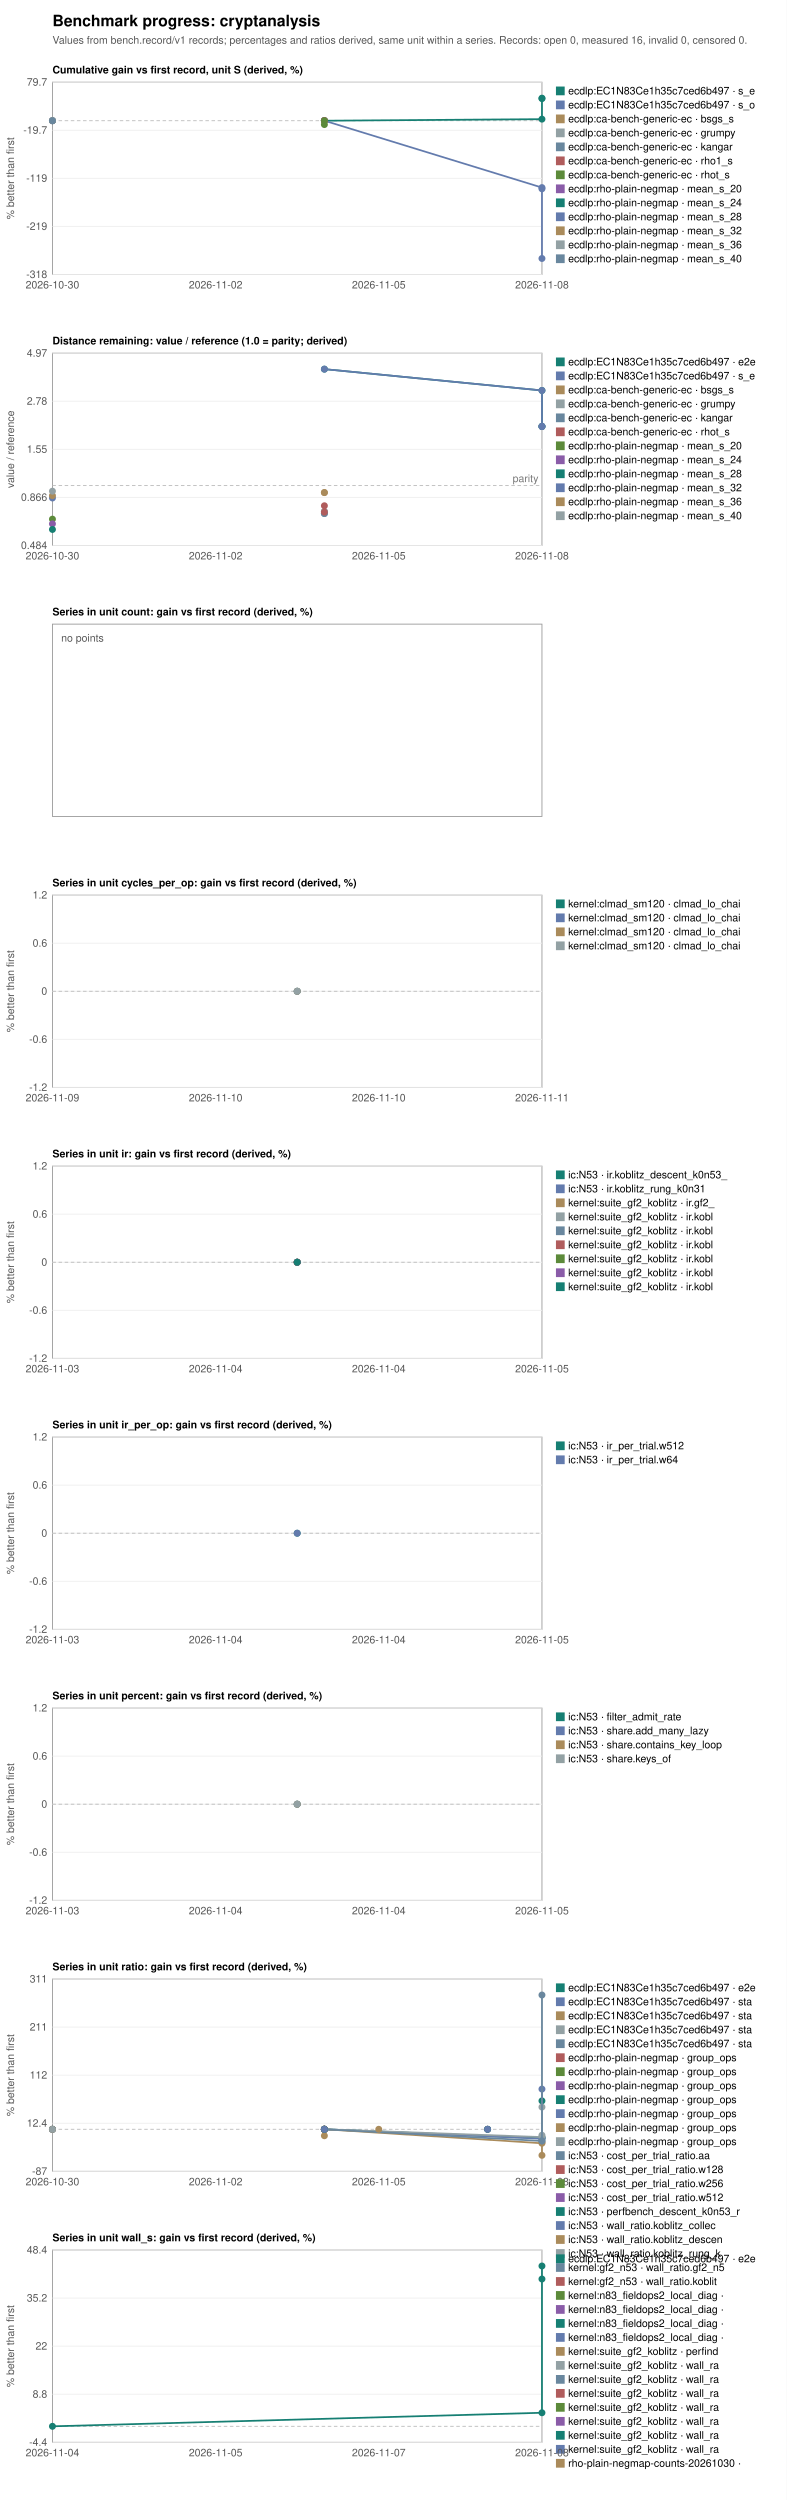
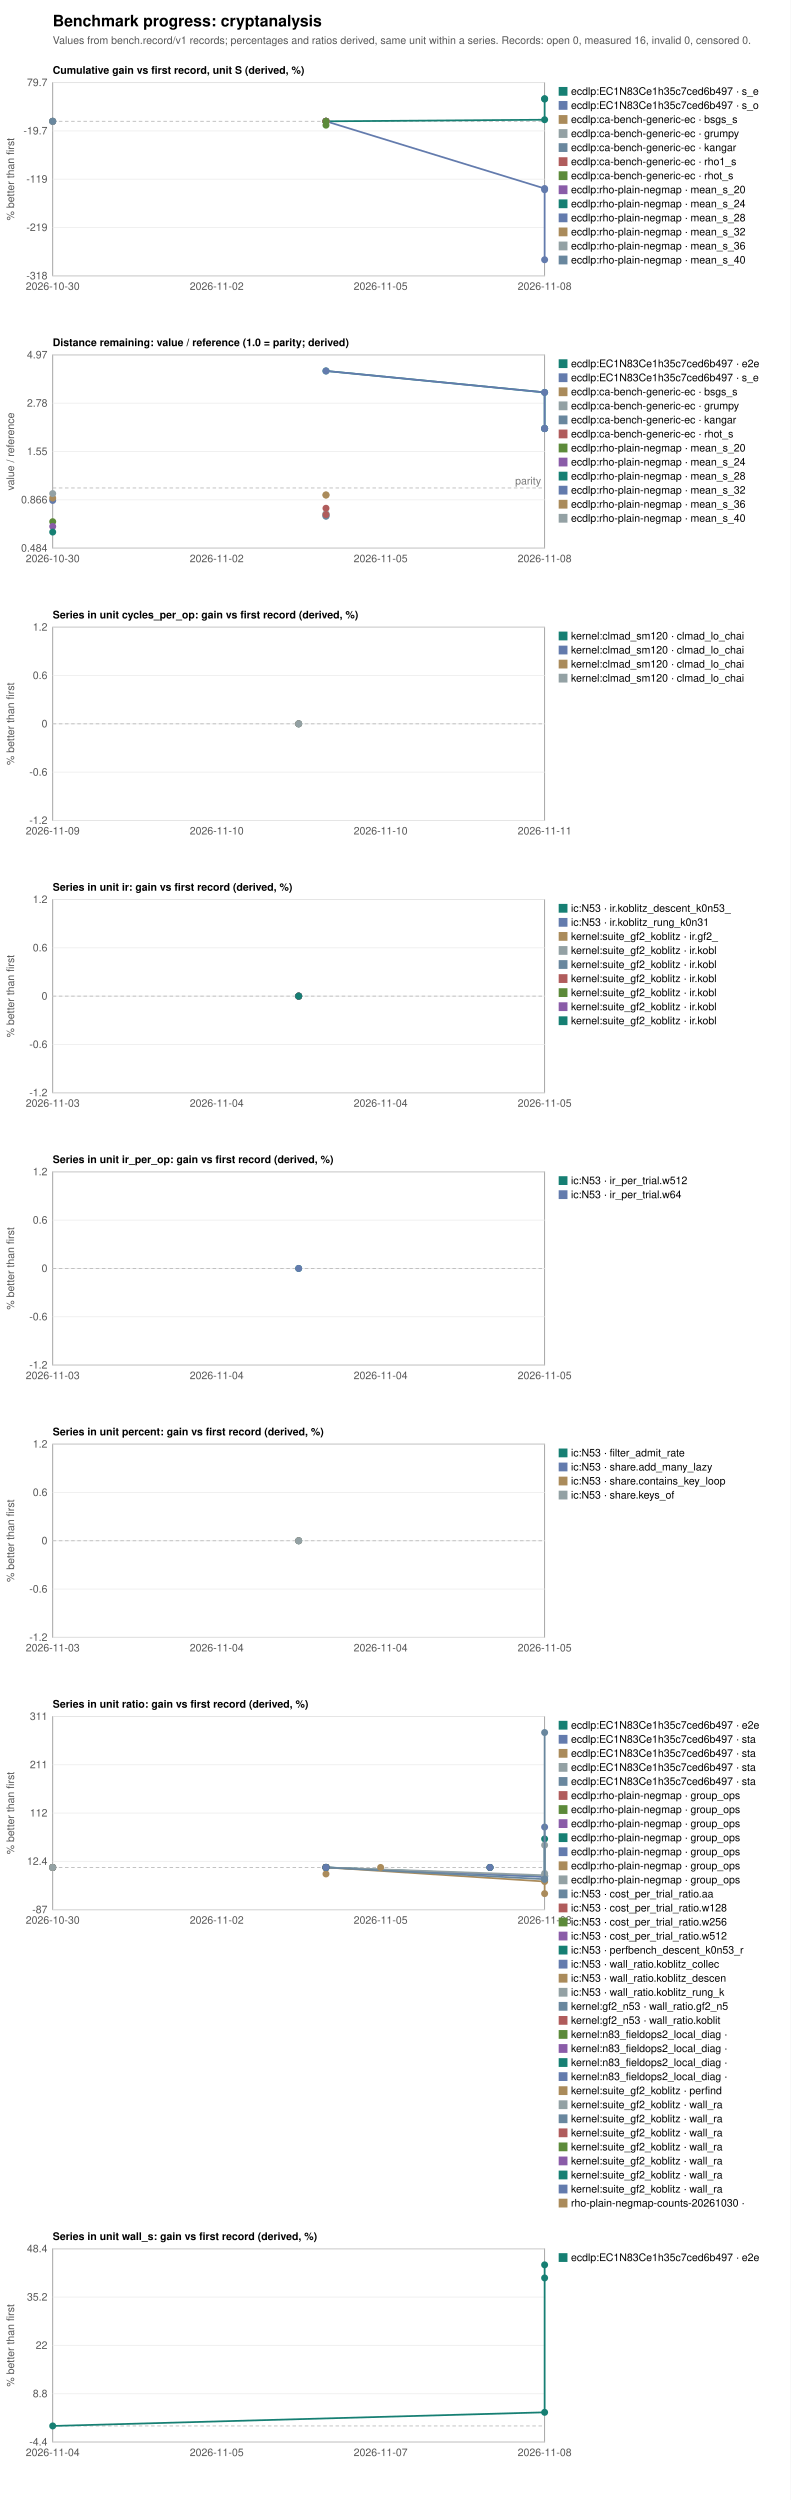
- <svg xmlns="http://www.w3.org/2000/svg" width="900" height="2860" viewBox="0 0 900 2860" font-family="Helvetica, Arial, sans-serif" font-size="12">
-   <rect width="900" height="2860" fill="white" />
+ <svg xmlns="http://www.w3.org/2000/svg" width="900" height="2846" viewBox="0 0 900 2846" font-family="Helvetica, Arial, sans-serif" font-size="12">
+   <rect width="900" height="2846" fill="white" />
  <text x="60" y="30" font-size="18" font-weight="bold">Benchmark progress: cryptanalysis</text>
  <text x="60" y="50" fill="#555">Values from bench.record/v1 records; percentages and ratios derived, same unit within a series. Records: open 0, measured 16, invalid 0, censored 0.</text>
  <text x="60" y="84" font-weight="bold">Cumulative gain vs first record, unit S (derived, %)</text>
  <rect x="60" y="94" width="560" height="220" fill="none" stroke="#999" />
  <line x1="60" y1="314.0" x2="620" y2="314.0" stroke="#eee" />
  <text x="54" y="318.0" text-anchor="end" fill="#555">-318</text>
  <line x1="60" y1="259.0" x2="620" y2="259.0" stroke="#eee" />
  <text x="54" y="263.0" text-anchor="end" fill="#555">-219</text>
  <line x1="60" y1="204.0" x2="620" y2="204.0" stroke="#eee" />
  <text x="54" y="208.0" text-anchor="end" fill="#555">-119</text>
  <line x1="60" y1="149.0" x2="620" y2="149.0" stroke="#eee" />
  <text x="54" y="153.0" text-anchor="end" fill="#555">-19.7</text>
  <line x1="60" y1="94.0" x2="620" y2="94.0" stroke="#eee" />
  <text x="54" y="98.0" text-anchor="end" fill="#555">79.7</text>
  <text x="60.0" y="330" text-anchor="middle" fill="#555">2026-10-30</text>
  <text x="246.7" y="330" text-anchor="middle" fill="#555">2026-11-02</text>
  <text x="433.3" y="330" text-anchor="middle" fill="#555">2026-11-05</text>
  <text x="620.0" y="330" text-anchor="middle" fill="#555">2026-11-08</text>
  <line x1="60" y1="138.1" x2="620" y2="138.1" stroke="#bbb" stroke-dasharray="4 3" />
  <text transform="translate(16,204.0) rotate(-90)" text-anchor="middle" fill="#555">% better than first</text>
  <polyline fill="none" stroke="#167f73" stroke-width="2" points="371.1,138.1 620.0,136.3 620.0,112.3 620.0,112.8" />
  <circle cx="371.1" cy="138.1" r="4" fill="#167f73" />
  <circle cx="620.0" cy="136.3" r="4" fill="#167f73" />
  <circle cx="620.0" cy="112.3" r="4" fill="#167f73" />
  <circle cx="620.0" cy="112.8" r="4" fill="#167f73" />
  <rect x="636" y="99" width="10" height="10" fill="#167f73" />
  <text x="650" y="108">ecdlp:EC1N83Ce1h35c7ced6b497 · s_e</text>
  <polyline fill="none" stroke="#637bad" stroke-width="2" points="371.1,138.1 620.0,214.6 620.0,216.0 620.0,295.7" />
  <circle cx="371.1" cy="138.1" r="4" fill="#637bad" />
  <circle cx="620.0" cy="214.6" r="4" fill="#637bad" />
  <circle cx="620.0" cy="216.0" r="4" fill="#637bad" />
  <circle cx="620.0" cy="295.7" r="4" fill="#637bad" />
  <rect x="636" y="115" width="10" height="10" fill="#637bad" />
  <text x="650" y="124">ecdlp:EC1N83Ce1h35c7ced6b497 · s_o</text>
  <polyline fill="none" stroke="#aa8b5b" stroke-width="2" points="371.1,138.1 371.1,138.1" />
  <circle cx="371.1" cy="138.1" r="4" fill="#aa8b5b" />
  <circle cx="371.1" cy="138.1" r="4" fill="#aa8b5b" />
  <rect x="636" y="131" width="10" height="10" fill="#aa8b5b" />
  <text x="650" y="140">ecdlp:ca-bench-generic-ec · bsgs_s</text>
  <polyline fill="none" stroke="#93a1a4" stroke-width="2" points="371.1,138.1 371.1,138.1" />
  <circle cx="371.1" cy="138.1" r="4" fill="#93a1a4" />
  <circle cx="371.1" cy="138.1" r="4" fill="#93a1a4" />
  <rect x="636" y="147" width="10" height="10" fill="#93a1a4" />
  <text x="650" y="156">ecdlp:ca-bench-generic-ec · grumpy</text>
  <polyline fill="none" stroke="#69879e" stroke-width="2" points="371.1,138.1 371.1,138.1" />
  <circle cx="371.1" cy="138.1" r="4" fill="#69879e" />
  <circle cx="371.1" cy="138.1" r="4" fill="#69879e" />
  <rect x="636" y="163" width="10" height="10" fill="#69879e" />
  <text x="650" y="172">ecdlp:ca-bench-generic-ec · kangar</text>
  <polyline fill="none" stroke="#b05c5c" stroke-width="2" points="371.1,138.1 371.1,138.1" />
  <circle cx="371.1" cy="138.1" r="4" fill="#b05c5c" />
  <circle cx="371.1" cy="138.1" r="4" fill="#b05c5c" />
  <rect x="636" y="179" width="10" height="10" fill="#b05c5c" />
  <text x="650" y="188">ecdlp:ca-bench-generic-ec · rho1_s</text>
  <polyline fill="none" stroke="#5c8a3a" stroke-width="2" points="371.1,138.1 371.1,142.5" />
  <circle cx="371.1" cy="138.1" r="4" fill="#5c8a3a" />
  <circle cx="371.1" cy="142.5" r="4" fill="#5c8a3a" />
  <rect x="636" y="195" width="10" height="10" fill="#5c8a3a" />
  <text x="650" y="204">ecdlp:ca-bench-generic-ec · rhot_s</text>
  <circle cx="60.0" cy="138.1" r="4" fill="#8a5ca8" />
  <rect x="636" y="211" width="10" height="10" fill="#8a5ca8" />
  <text x="650" y="220">ecdlp:rho-plain-negmap · mean_s_20</text>
  <circle cx="60.0" cy="138.1" r="4" fill="#167f73" />
  <rect x="636" y="227" width="10" height="10" fill="#167f73" />
  <text x="650" y="236">ecdlp:rho-plain-negmap · mean_s_24</text>
  <circle cx="60.0" cy="138.1" r="4" fill="#637bad" />
  <rect x="636" y="243" width="10" height="10" fill="#637bad" />
  <text x="650" y="252">ecdlp:rho-plain-negmap · mean_s_28</text>
  <circle cx="60.0" cy="138.1" r="4" fill="#aa8b5b" />
  <rect x="636" y="259" width="10" height="10" fill="#aa8b5b" />
  <text x="650" y="268">ecdlp:rho-plain-negmap · mean_s_32</text>
  <circle cx="60.0" cy="138.1" r="4" fill="#93a1a4" />
  <rect x="636" y="275" width="10" height="10" fill="#93a1a4" />
  <text x="650" y="284">ecdlp:rho-plain-negmap · mean_s_36</text>
  <circle cx="60.0" cy="138.1" r="4" fill="#69879e" />
  <rect x="636" y="291" width="10" height="10" fill="#69879e" />
  <text x="650" y="300">ecdlp:rho-plain-negmap · mean_s_40</text>
  <text x="60" y="394" font-weight="bold">Distance remaining: value / reference (1.0 = parity; derived)</text>
  <rect x="60" y="404" width="560" height="220" fill="none" stroke="#999" />
  <line x1="60" y1="624.0" x2="620" y2="624.0" stroke="#eee" />
  <text x="54" y="628.0" text-anchor="end" fill="#555">0.484</text>
  <line x1="60" y1="569.0" x2="620" y2="569.0" stroke="#eee" />
  <text x="54" y="573.0" text-anchor="end" fill="#555">0.866</text>
  <line x1="60" y1="514.0" x2="620" y2="514.0" stroke="#eee" />
  <text x="54" y="518.0" text-anchor="end" fill="#555">1.55</text>
  <line x1="60" y1="459.0" x2="620" y2="459.0" stroke="#eee" />
  <text x="54" y="463.0" text-anchor="end" fill="#555">2.78</text>
  <line x1="60" y1="404.0" x2="620" y2="404.0" stroke="#eee" />
  <text x="54" y="408.0" text-anchor="end" fill="#555">4.97</text>
  <text x="60.0" y="640" text-anchor="middle" fill="#555">2026-10-30</text>
  <text x="246.7" y="640" text-anchor="middle" fill="#555">2026-11-02</text>
  <text x="433.3" y="640" text-anchor="middle" fill="#555">2026-11-05</text>
  <text x="620.0" y="640" text-anchor="middle" fill="#555">2026-11-08</text>
  <line x1="60" y1="555.5" x2="620" y2="555.5" stroke="#bbb" stroke-dasharray="4 3" />
  <text x="616" y="551.5" text-anchor="end" fill="#777">parity</text>
  <text transform="translate(16,514.0) rotate(-90)" text-anchor="middle" fill="#555">value / reference</text>
  <polyline fill="none" stroke="#167f73" stroke-width="2" points="371.1,422.3 620.0,446.7 620.0,487.7 620.0,488.0" />
  <circle cx="371.1" cy="422.3" r="4" fill="#167f73" />
  <circle cx="620.0" cy="446.7" r="4" fill="#167f73" />
  <circle cx="620.0" cy="487.7" r="4" fill="#167f73" />
  <circle cx="620.0" cy="488.0" r="4" fill="#167f73" />
  <rect x="636" y="409" width="10" height="10" fill="#167f73" />
  <text x="650" y="418">ecdlp:EC1N83Ce1h35c7ced6b497 · e2e</text>
  <polyline fill="none" stroke="#637bad" stroke-width="2" points="371.1,422.3 620.0,446.7 620.0,487.7 620.0,488.0" />
  <circle cx="371.1" cy="422.3" r="4" fill="#637bad" />
  <circle cx="620.0" cy="446.7" r="4" fill="#637bad" />
  <circle cx="620.0" cy="487.7" r="4" fill="#637bad" />
  <circle cx="620.0" cy="488.0" r="4" fill="#637bad" />
  <rect x="636" y="425" width="10" height="10" fill="#637bad" />
  <text x="650" y="434">ecdlp:EC1N83Ce1h35c7ced6b497 · s_e</text>
  <polyline fill="none" stroke="#aa8b5b" stroke-width="2" points="371.1,563.5 371.1,563.5" />
  <circle cx="371.1" cy="563.5" r="4" fill="#aa8b5b" />
  <circle cx="371.1" cy="563.5" r="4" fill="#aa8b5b" />
  <rect x="636" y="441" width="10" height="10" fill="#aa8b5b" />
  <text x="650" y="450">ecdlp:ca-bench-generic-ec · bsgs_s</text>
  <polyline fill="none" stroke="#93a1a4" stroke-width="2" points="371.1,585.1 371.1,585.1" />
  <circle cx="371.1" cy="585.1" r="4" fill="#93a1a4" />
  <circle cx="371.1" cy="585.1" r="4" fill="#93a1a4" />
  <rect x="636" y="457" width="10" height="10" fill="#93a1a4" />
  <text x="650" y="466">ecdlp:ca-bench-generic-ec · grumpy</text>
  <polyline fill="none" stroke="#69879e" stroke-width="2" points="371.1,587.5 371.1,587.5" />
  <circle cx="371.1" cy="587.5" r="4" fill="#69879e" />
  <circle cx="371.1" cy="587.5" r="4" fill="#69879e" />
  <rect x="636" y="473" width="10" height="10" fill="#69879e" />
  <text x="650" y="482">ecdlp:ca-bench-generic-ec · kangar</text>
  <polyline fill="none" stroke="#b05c5c" stroke-width="2" points="371.1,585.9 371.1,578.6" />
  <circle cx="371.1" cy="585.9" r="4" fill="#b05c5c" />
  <circle cx="371.1" cy="578.6" r="4" fill="#b05c5c" />
  <rect x="636" y="489" width="10" height="10" fill="#b05c5c" />
  <text x="650" y="498">ecdlp:ca-bench-generic-ec · rhot_s</text>
  <circle cx="60.0" cy="593.9" r="4" fill="#5c8a3a" />
  <rect x="636" y="505" width="10" height="10" fill="#5c8a3a" />
  <text x="650" y="514">ecdlp:rho-plain-negmap · mean_s_20</text>
  <circle cx="60.0" cy="599.3" r="4" fill="#8a5ca8" />
  <rect x="636" y="521" width="10" height="10" fill="#8a5ca8" />
  <text x="650" y="530">ecdlp:rho-plain-negmap · mean_s_24</text>
  <circle cx="60.0" cy="605.7" r="4" fill="#167f73" />
  <rect x="636" y="537" width="10" height="10" fill="#167f73" />
  <text x="650" y="546">ecdlp:rho-plain-negmap · mean_s_28</text>
  <circle cx="60.0" cy="569.7" r="4" fill="#637bad" />
  <rect x="636" y="553" width="10" height="10" fill="#637bad" />
  <text x="650" y="562">ecdlp:rho-plain-negmap · mean_s_32</text>
  <circle cx="60.0" cy="567.0" r="4" fill="#aa8b5b" />
  <rect x="636" y="569" width="10" height="10" fill="#aa8b5b" />
  <text x="650" y="578">ecdlp:rho-plain-negmap · mean_s_36</text>
  <circle cx="60.0" cy="561.9" r="4" fill="#93a1a4" />
  <rect x="636" y="585" width="10" height="10" fill="#93a1a4" />
  <text x="650" y="594">ecdlp:rho-plain-negmap · mean_s_40</text>
-   <text x="60" y="704" font-weight="bold">Series in unit count: gain vs first record (derived, %)</text>
+   <text x="60" y="704" font-weight="bold">Series in unit cycles_per_op: gain vs first record (derived, %)</text>
  <rect x="60" y="714" width="560" height="220" fill="none" stroke="#999" />
-   <text x="70" y="734" fill="#555">no points</text>
-   <text x="60" y="1014" font-weight="bold">Series in unit cycles_per_op: gain vs first record (derived, %)</text>
+   <line x1="60" y1="934.0" x2="620" y2="934.0" stroke="#eee" />
+   <text x="54" y="938.0" text-anchor="end" fill="#555">-1.2</text>
+   <line x1="60" y1="879.0" x2="620" y2="879.0" stroke="#eee" />
+   <text x="54" y="883.0" text-anchor="end" fill="#555">-0.6</text>
+   <line x1="60" y1="824.0" x2="620" y2="824.0" stroke="#eee" />
+   <text x="54" y="828.0" text-anchor="end" fill="#555">0</text>
+   <line x1="60" y1="769.0" x2="620" y2="769.0" stroke="#eee" />
+   <text x="54" y="773.0" text-anchor="end" fill="#555">0.6</text>
+   <line x1="60" y1="714.0" x2="620" y2="714.0" stroke="#eee" />
+   <text x="54" y="718.0" text-anchor="end" fill="#555">1.2</text>
+   <text x="60.0" y="950" text-anchor="middle" fill="#555">2026-11-09</text>
+   <text x="246.7" y="950" text-anchor="middle" fill="#555">2026-11-10</text>
+   <text x="433.3" y="950" text-anchor="middle" fill="#555">2026-11-10</text>
+   <text x="620.0" y="950" text-anchor="middle" fill="#555">2026-11-11</text>
+   <line x1="60" y1="824.0" x2="620" y2="824.0" stroke="#bbb" stroke-dasharray="4 3" />
+   <text transform="translate(16,824.0) rotate(-90)" text-anchor="middle" fill="#555">% better than first</text>
+   <circle cx="340.0" cy="824.0" r="4" fill="#167f73" />
+   <rect x="636" y="719" width="10" height="10" fill="#167f73" />
+   <text x="650" y="728">kernel:clmad_sm120 · clmad_lo_chai</text>
+   <circle cx="340.0" cy="824.0" r="4" fill="#637bad" />
+   <rect x="636" y="735" width="10" height="10" fill="#637bad" />
+   <text x="650" y="744">kernel:clmad_sm120 · clmad_lo_chai</text>
+   <circle cx="340.0" cy="824.0" r="4" fill="#aa8b5b" />
+   <rect x="636" y="751" width="10" height="10" fill="#aa8b5b" />
+   <text x="650" y="760">kernel:clmad_sm120 · clmad_lo_chai</text>
+   <circle cx="340.0" cy="824.0" r="4" fill="#93a1a4" />
+   <rect x="636" y="767" width="10" height="10" fill="#93a1a4" />
+   <text x="650" y="776">kernel:clmad_sm120 · clmad_lo_chai</text>
+   <text x="60" y="1014" font-weight="bold">Series in unit ir: gain vs first record (derived, %)</text>
  <rect x="60" y="1024" width="560" height="220" fill="none" stroke="#999" />
  <line x1="60" y1="1244.0" x2="620" y2="1244.0" stroke="#eee" />
  <text x="54" y="1248.0" text-anchor="end" fill="#555">-1.2</text>
  <line x1="60" y1="1189.0" x2="620" y2="1189.0" stroke="#eee" />
  <text x="54" y="1193.0" text-anchor="end" fill="#555">-0.6</text>
  <line x1="60" y1="1134.0" x2="620" y2="1134.0" stroke="#eee" />
  <text x="54" y="1138.0" text-anchor="end" fill="#555">0</text>
  <line x1="60" y1="1079.0" x2="620" y2="1079.0" stroke="#eee" />
  <text x="54" y="1083.0" text-anchor="end" fill="#555">0.6</text>
  <line x1="60" y1="1024.0" x2="620" y2="1024.0" stroke="#eee" />
  <text x="54" y="1028.0" text-anchor="end" fill="#555">1.2</text>
-   <text x="60.0" y="1260" text-anchor="middle" fill="#555">2026-11-09</text>
-   <text x="246.7" y="1260" text-anchor="middle" fill="#555">2026-11-10</text>
-   <text x="433.3" y="1260" text-anchor="middle" fill="#555">2026-11-10</text>
-   <text x="620.0" y="1260" text-anchor="middle" fill="#555">2026-11-11</text>
+   <text x="60.0" y="1260" text-anchor="middle" fill="#555">2026-11-03</text>
+   <text x="246.7" y="1260" text-anchor="middle" fill="#555">2026-11-04</text>
+   <text x="433.3" y="1260" text-anchor="middle" fill="#555">2026-11-04</text>
+   <text x="620.0" y="1260" text-anchor="middle" fill="#555">2026-11-05</text>
  <line x1="60" y1="1134.0" x2="620" y2="1134.0" stroke="#bbb" stroke-dasharray="4 3" />
  <text transform="translate(16,1134.0) rotate(-90)" text-anchor="middle" fill="#555">% better than first</text>
  <circle cx="340.0" cy="1134.0" r="4" fill="#167f73" />
  <rect x="636" y="1029" width="10" height="10" fill="#167f73" />
-   <text x="650" y="1038">kernel:clmad_sm120 · clmad_lo_chai</text>
+   <text x="650" y="1038">ic:N53 · ir.koblitz_descent_k0n53_</text>
  <circle cx="340.0" cy="1134.0" r="4" fill="#637bad" />
  <rect x="636" y="1045" width="10" height="10" fill="#637bad" />
-   <text x="650" y="1054">kernel:clmad_sm120 · clmad_lo_chai</text>
+   <text x="650" y="1054">ic:N53 · ir.koblitz_rung_k0n31</text>
  <circle cx="340.0" cy="1134.0" r="4" fill="#aa8b5b" />
  <rect x="636" y="1061" width="10" height="10" fill="#aa8b5b" />
-   <text x="650" y="1070">kernel:clmad_sm120 · clmad_lo_chai</text>
+   <text x="650" y="1070">kernel:suite_gf2_koblitz · ir.gf2_</text>
  <circle cx="340.0" cy="1134.0" r="4" fill="#93a1a4" />
  <rect x="636" y="1077" width="10" height="10" fill="#93a1a4" />
-   <text x="650" y="1086">kernel:clmad_sm120 · clmad_lo_chai</text>
-   <text x="60" y="1324" font-weight="bold">Series in unit ir: gain vs first record (derived, %)</text>
+   <text x="650" y="1086">kernel:suite_gf2_koblitz · ir.kobl</text>
+   <circle cx="340.0" cy="1134.0" r="4" fill="#69879e" />
+   <rect x="636" y="1093" width="10" height="10" fill="#69879e" />
+   <text x="650" y="1102">kernel:suite_gf2_koblitz · ir.kobl</text>
+   <circle cx="340.0" cy="1134.0" r="4" fill="#b05c5c" />
+   <rect x="636" y="1109" width="10" height="10" fill="#b05c5c" />
+   <text x="650" y="1118">kernel:suite_gf2_koblitz · ir.kobl</text>
+   <circle cx="340.0" cy="1134.0" r="4" fill="#5c8a3a" />
+   <rect x="636" y="1125" width="10" height="10" fill="#5c8a3a" />
+   <text x="650" y="1134">kernel:suite_gf2_koblitz · ir.kobl</text>
+   <circle cx="340.0" cy="1134.0" r="4" fill="#8a5ca8" />
+   <rect x="636" y="1141" width="10" height="10" fill="#8a5ca8" />
+   <text x="650" y="1150">kernel:suite_gf2_koblitz · ir.kobl</text>
+   <circle cx="340.0" cy="1134.0" r="4" fill="#167f73" />
+   <rect x="636" y="1157" width="10" height="10" fill="#167f73" />
+   <text x="650" y="1166">kernel:suite_gf2_koblitz · ir.kobl</text>
+   <text x="60" y="1324" font-weight="bold">Series in unit ir_per_op: gain vs first record (derived, %)</text>
  <rect x="60" y="1334" width="560" height="220" fill="none" stroke="#999" />
  <line x1="60" y1="1554.0" x2="620" y2="1554.0" stroke="#eee" />
  <text x="54" y="1558.0" text-anchor="end" fill="#555">-1.2</text>
  <line x1="60" y1="1499.0" x2="620" y2="1499.0" stroke="#eee" />
  <text x="54" y="1503.0" text-anchor="end" fill="#555">-0.6</text>
  <line x1="60" y1="1444.0" x2="620" y2="1444.0" stroke="#eee" />
  <text x="54" y="1448.0" text-anchor="end" fill="#555">0</text>
  <line x1="60" y1="1389.0" x2="620" y2="1389.0" stroke="#eee" />
  <text x="54" y="1393.0" text-anchor="end" fill="#555">0.6</text>
  <line x1="60" y1="1334.0" x2="620" y2="1334.0" stroke="#eee" />
  <text x="54" y="1338.0" text-anchor="end" fill="#555">1.2</text>
  <text x="60.0" y="1570" text-anchor="middle" fill="#555">2026-11-03</text>
  <text x="246.7" y="1570" text-anchor="middle" fill="#555">2026-11-04</text>
  <text x="433.3" y="1570" text-anchor="middle" fill="#555">2026-11-04</text>
  <text x="620.0" y="1570" text-anchor="middle" fill="#555">2026-11-05</text>
  <line x1="60" y1="1444.0" x2="620" y2="1444.0" stroke="#bbb" stroke-dasharray="4 3" />
  <text transform="translate(16,1444.0) rotate(-90)" text-anchor="middle" fill="#555">% better than first</text>
  <circle cx="340.0" cy="1444.0" r="4" fill="#167f73" />
  <rect x="636" y="1339" width="10" height="10" fill="#167f73" />
-   <text x="650" y="1348">ic:N53 · ir.koblitz_descent_k0n53_</text>
+   <text x="650" y="1348">ic:N53 · ir_per_trial.w512</text>
  <circle cx="340.0" cy="1444.0" r="4" fill="#637bad" />
  <rect x="636" y="1355" width="10" height="10" fill="#637bad" />
-   <text x="650" y="1364">ic:N53 · ir.koblitz_rung_k0n31</text>
-   <circle cx="340.0" cy="1444.0" r="4" fill="#aa8b5b" />
-   <rect x="636" y="1371" width="10" height="10" fill="#aa8b5b" />
-   <text x="650" y="1380">kernel:suite_gf2_koblitz · ir.gf2_</text>
-   <circle cx="340.0" cy="1444.0" r="4" fill="#93a1a4" />
-   <rect x="636" y="1387" width="10" height="10" fill="#93a1a4" />
-   <text x="650" y="1396">kernel:suite_gf2_koblitz · ir.kobl</text>
-   <circle cx="340.0" cy="1444.0" r="4" fill="#69879e" />
-   <rect x="636" y="1403" width="10" height="10" fill="#69879e" />
-   <text x="650" y="1412">kernel:suite_gf2_koblitz · ir.kobl</text>
-   <circle cx="340.0" cy="1444.0" r="4" fill="#b05c5c" />
-   <rect x="636" y="1419" width="10" height="10" fill="#b05c5c" />
-   <text x="650" y="1428">kernel:suite_gf2_koblitz · ir.kobl</text>
-   <circle cx="340.0" cy="1444.0" r="4" fill="#5c8a3a" />
-   <rect x="636" y="1435" width="10" height="10" fill="#5c8a3a" />
-   <text x="650" y="1444">kernel:suite_gf2_koblitz · ir.kobl</text>
-   <circle cx="340.0" cy="1444.0" r="4" fill="#8a5ca8" />
-   <rect x="636" y="1451" width="10" height="10" fill="#8a5ca8" />
-   <text x="650" y="1460">kernel:suite_gf2_koblitz · ir.kobl</text>
-   <circle cx="340.0" cy="1444.0" r="4" fill="#167f73" />
-   <rect x="636" y="1467" width="10" height="10" fill="#167f73" />
-   <text x="650" y="1476">kernel:suite_gf2_koblitz · ir.kobl</text>
-   <text x="60" y="1634" font-weight="bold">Series in unit ir_per_op: gain vs first record (derived, %)</text>
+   <text x="650" y="1364">ic:N53 · ir_per_trial.w64</text>
+   <text x="60" y="1634" font-weight="bold">Series in unit percent: gain vs first record (derived, %)</text>
  <rect x="60" y="1644" width="560" height="220" fill="none" stroke="#999" />
  <line x1="60" y1="1864.0" x2="620" y2="1864.0" stroke="#eee" />
  <text x="54" y="1868.0" text-anchor="end" fill="#555">-1.2</text>
  <line x1="60" y1="1809.0" x2="620" y2="1809.0" stroke="#eee" />
  <text x="54" y="1813.0" text-anchor="end" fill="#555">-0.6</text>
  <line x1="60" y1="1754.0" x2="620" y2="1754.0" stroke="#eee" />
  <text x="54" y="1758.0" text-anchor="end" fill="#555">0</text>
  <line x1="60" y1="1699.0" x2="620" y2="1699.0" stroke="#eee" />
  <text x="54" y="1703.0" text-anchor="end" fill="#555">0.6</text>
  <line x1="60" y1="1644.0" x2="620" y2="1644.0" stroke="#eee" />
  <text x="54" y="1648.0" text-anchor="end" fill="#555">1.2</text>
  <text x="60.0" y="1880" text-anchor="middle" fill="#555">2026-11-03</text>
  <text x="246.7" y="1880" text-anchor="middle" fill="#555">2026-11-04</text>
  <text x="433.3" y="1880" text-anchor="middle" fill="#555">2026-11-04</text>
  <text x="620.0" y="1880" text-anchor="middle" fill="#555">2026-11-05</text>
  <line x1="60" y1="1754.0" x2="620" y2="1754.0" stroke="#bbb" stroke-dasharray="4 3" />
  <text transform="translate(16,1754.0) rotate(-90)" text-anchor="middle" fill="#555">% better than first</text>
  <circle cx="340.0" cy="1754.0" r="4" fill="#167f73" />
  <rect x="636" y="1649" width="10" height="10" fill="#167f73" />
-   <text x="650" y="1658">ic:N53 · ir_per_trial.w512</text>
+   <text x="650" y="1658">ic:N53 · filter_admit_rate</text>
  <circle cx="340.0" cy="1754.0" r="4" fill="#637bad" />
  <rect x="636" y="1665" width="10" height="10" fill="#637bad" />
-   <text x="650" y="1674">ic:N53 · ir_per_trial.w64</text>
-   <text x="60" y="1944" font-weight="bold">Series in unit percent: gain vs first record (derived, %)</text>
+   <text x="650" y="1674">ic:N53 · share.add_many_lazy</text>
+   <circle cx="340.0" cy="1754.0" r="4" fill="#aa8b5b" />
+   <rect x="636" y="1681" width="10" height="10" fill="#aa8b5b" />
+   <text x="650" y="1690">ic:N53 · share.contains_key_loop</text>
+   <circle cx="340.0" cy="1754.0" r="4" fill="#93a1a4" />
+   <rect x="636" y="1697" width="10" height="10" fill="#93a1a4" />
+   <text x="650" y="1706">ic:N53 · share.keys_of</text>
+   <text x="60" y="1944" font-weight="bold">Series in unit ratio: gain vs first record (derived, %)</text>
  <rect x="60" y="1954" width="560" height="220" fill="none" stroke="#999" />
  <line x1="60" y1="2174.0" x2="620" y2="2174.0" stroke="#eee" />
-   <text x="54" y="2178.0" text-anchor="end" fill="#555">-1.2</text>
+   <text x="54" y="2178.0" text-anchor="end" fill="#555">-87</text>
  <line x1="60" y1="2119.0" x2="620" y2="2119.0" stroke="#eee" />
-   <text x="54" y="2123.0" text-anchor="end" fill="#555">-0.6</text>
+   <text x="54" y="2123.0" text-anchor="end" fill="#555">12.4</text>
  <line x1="60" y1="2064.0" x2="620" y2="2064.0" stroke="#eee" />
-   <text x="54" y="2068.0" text-anchor="end" fill="#555">0</text>
+   <text x="54" y="2068.0" text-anchor="end" fill="#555">112</text>
  <line x1="60" y1="2009.0" x2="620" y2="2009.0" stroke="#eee" />
-   <text x="54" y="2013.0" text-anchor="end" fill="#555">0.6</text>
+   <text x="54" y="2013.0" text-anchor="end" fill="#555">211</text>
  <line x1="60" y1="1954.0" x2="620" y2="1954.0" stroke="#eee" />
-   <text x="54" y="1958.0" text-anchor="end" fill="#555">1.2</text>
-   <text x="60.0" y="2190" text-anchor="middle" fill="#555">2026-11-03</text>
-   <text x="246.7" y="2190" text-anchor="middle" fill="#555">2026-11-04</text>
-   <text x="433.3" y="2190" text-anchor="middle" fill="#555">2026-11-04</text>
-   <text x="620.0" y="2190" text-anchor="middle" fill="#555">2026-11-05</text>
-   <line x1="60" y1="2064.0" x2="620" y2="2064.0" stroke="#bbb" stroke-dasharray="4 3" />
+   <text x="54" y="1958.0" text-anchor="end" fill="#555">311</text>
+   <text x="60.0" y="2190" text-anchor="middle" fill="#555">2026-10-30</text>
+   <text x="246.7" y="2190" text-anchor="middle" fill="#555">2026-11-02</text>
+   <text x="433.3" y="2190" text-anchor="middle" fill="#555">2026-11-05</text>
+   <text x="620.0" y="2190" text-anchor="middle" fill="#555">2026-11-08</text>
+   <line x1="60" y1="2125.9" x2="620" y2="2125.9" stroke="#bbb" stroke-dasharray="4 3" />
  <text transform="translate(16,2064.0) rotate(-90)" text-anchor="middle" fill="#555">% better than first</text>
-   <circle cx="340.0" cy="2064.0" r="4" fill="#167f73" />
+   <polyline fill="none" stroke="#167f73" stroke-width="2" points="371.1,2125.9 620.0,2136.2 620.0,2093.4 620.0,2135.1" />
+   <circle cx="371.1" cy="2125.9" r="4" fill="#167f73" />
+   <circle cx="620.0" cy="2136.2" r="4" fill="#167f73" />
+   <circle cx="620.0" cy="2093.4" r="4" fill="#167f73" />
+   <circle cx="620.0" cy="2135.1" r="4" fill="#167f73" />
  <rect x="636" y="1959" width="10" height="10" fill="#167f73" />
-   <text x="650" y="1968">ic:N53 · filter_admit_rate</text>
-   <circle cx="340.0" cy="2064.0" r="4" fill="#637bad" />
+   <text x="650" y="1968">ecdlp:EC1N83Ce1h35c7ced6b497 · e2e</text>
+   <polyline fill="none" stroke="#637bad" stroke-width="2" points="371.1,2125.9 620.0,2136.7 620.0,2079.9 620.0,2135.7" />
+   <circle cx="371.1" cy="2125.9" r="4" fill="#637bad" />
+   <circle cx="620.0" cy="2136.7" r="4" fill="#637bad" />
+   <circle cx="620.0" cy="2079.9" r="4" fill="#637bad" />
+   <circle cx="620.0" cy="2135.7" r="4" fill="#637bad" />
  <rect x="636" y="1975" width="10" height="10" fill="#637bad" />
-   <text x="650" y="1984">ic:N53 · share.add_many_lazy</text>
-   <circle cx="340.0" cy="2064.0" r="4" fill="#aa8b5b" />
+   <text x="650" y="1984">ecdlp:EC1N83Ce1h35c7ced6b497 · sta</text>
+   <polyline fill="none" stroke="#aa8b5b" stroke-width="2" points="371.1,2125.9 620.0,2141.9 620.0,2155.7 620.0,2140.9" />
+   <circle cx="371.1" cy="2125.9" r="4" fill="#aa8b5b" />
+   <circle cx="620.0" cy="2141.9" r="4" fill="#aa8b5b" />
+   <circle cx="620.0" cy="2155.7" r="4" fill="#aa8b5b" />
+   <circle cx="620.0" cy="2140.9" r="4" fill="#aa8b5b" />
  <rect x="636" y="1991" width="10" height="10" fill="#aa8b5b" />
-   <text x="650" y="2000">ic:N53 · share.contains_key_loop</text>
-   <circle cx="340.0" cy="2064.0" r="4" fill="#93a1a4" />
+   <text x="650" y="2000">ecdlp:EC1N83Ce1h35c7ced6b497 · sta</text>
+   <polyline fill="none" stroke="#93a1a4" stroke-width="2" points="371.1,2125.9 620.0,2134.8 620.0,2100.5 620.0,2132.7" />
+   <circle cx="371.1" cy="2125.9" r="4" fill="#93a1a4" />
+   <circle cx="620.0" cy="2134.8" r="4" fill="#93a1a4" />
+   <circle cx="620.0" cy="2100.5" r="4" fill="#93a1a4" />
+   <circle cx="620.0" cy="2132.7" r="4" fill="#93a1a4" />
  <rect x="636" y="2007" width="10" height="10" fill="#93a1a4" />
-   <text x="650" y="2016">ic:N53 · share.keys_of</text>
-   <text x="60" y="2254" font-weight="bold">Series in unit ratio: gain vs first record (derived, %)</text>
-   <rect x="60" y="2264" width="560" height="220" fill="none" stroke="#999" />
-   <line x1="60" y1="2484.0" x2="620" y2="2484.0" stroke="#eee" />
-   <text x="54" y="2488.0" text-anchor="end" fill="#555">-87</text>
-   <line x1="60" y1="2429.0" x2="620" y2="2429.0" stroke="#eee" />
-   <text x="54" y="2433.0" text-anchor="end" fill="#555">12.4</text>
-   <line x1="60" y1="2374.0" x2="620" y2="2374.0" stroke="#eee" />
-   <text x="54" y="2378.0" text-anchor="end" fill="#555">112</text>
-   <line x1="60" y1="2319.0" x2="620" y2="2319.0" stroke="#eee" />
-   <text x="54" y="2323.0" text-anchor="end" fill="#555">211</text>
-   <line x1="60" y1="2264.0" x2="620" y2="2264.0" stroke="#eee" />
-   <text x="54" y="2268.0" text-anchor="end" fill="#555">311</text>
-   <text x="60.0" y="2500" text-anchor="middle" fill="#555">2026-10-30</text>
-   <text x="246.7" y="2500" text-anchor="middle" fill="#555">2026-11-02</text>
-   <text x="433.3" y="2500" text-anchor="middle" fill="#555">2026-11-05</text>
-   <text x="620.0" y="2500" text-anchor="middle" fill="#555">2026-11-08</text>
-   <line x1="60" y1="2435.9" x2="620" y2="2435.9" stroke="#bbb" stroke-dasharray="4 3" />
-   <text transform="translate(16,2374.0) rotate(-90)" text-anchor="middle" fill="#555">% better than first</text>
-   <polyline fill="none" stroke="#167f73" stroke-width="2" points="371.1,2435.9 620.0,2446.2 620.0,2403.4 620.0,2445.1" />
-   <circle cx="371.1" cy="2435.9" r="4" fill="#167f73" />
-   <circle cx="620.0" cy="2446.2" r="4" fill="#167f73" />
-   <circle cx="620.0" cy="2403.4" r="4" fill="#167f73" />
-   <circle cx="620.0" cy="2445.1" r="4" fill="#167f73" />
-   <rect x="636" y="2269" width="10" height="10" fill="#167f73" />
-   <text x="650" y="2278">ecdlp:EC1N83Ce1h35c7ced6b497 · e2e</text>
-   <polyline fill="none" stroke="#637bad" stroke-width="2" points="371.1,2435.9 620.0,2446.7 620.0,2389.9 620.0,2445.7" />
-   <circle cx="371.1" cy="2435.9" r="4" fill="#637bad" />
-   <circle cx="620.0" cy="2446.7" r="4" fill="#637bad" />
-   <circle cx="620.0" cy="2389.9" r="4" fill="#637bad" />
-   <circle cx="620.0" cy="2445.7" r="4" fill="#637bad" />
-   <rect x="636" y="2285" width="10" height="10" fill="#637bad" />
-   <text x="650" y="2294">ecdlp:EC1N83Ce1h35c7ced6b497 · sta</text>
-   <polyline fill="none" stroke="#aa8b5b" stroke-width="2" points="371.1,2435.9 620.0,2451.9 620.0,2465.7 620.0,2450.9" />
-   <circle cx="371.1" cy="2435.9" r="4" fill="#aa8b5b" />
-   <circle cx="620.0" cy="2451.9" r="4" fill="#aa8b5b" />
-   <circle cx="620.0" cy="2465.7" r="4" fill="#aa8b5b" />
-   <circle cx="620.0" cy="2450.9" r="4" fill="#aa8b5b" />
-   <rect x="636" y="2301" width="10" height="10" fill="#aa8b5b" />
-   <text x="650" y="2310">ecdlp:EC1N83Ce1h35c7ced6b497 · sta</text>
-   <polyline fill="none" stroke="#93a1a4" stroke-width="2" points="371.1,2435.9 620.0,2444.8 620.0,2410.5 620.0,2442.7" />
-   <circle cx="371.1" cy="2435.9" r="4" fill="#93a1a4" />
-   <circle cx="620.0" cy="2444.8" r="4" fill="#93a1a4" />
-   <circle cx="620.0" cy="2410.5" r="4" fill="#93a1a4" />
-   <circle cx="620.0" cy="2442.7" r="4" fill="#93a1a4" />
-   <rect x="636" y="2317" width="10" height="10" fill="#93a1a4" />
-   <text x="650" y="2326">ecdlp:EC1N83Ce1h35c7ced6b497 · sta</text>
-   <polyline fill="none" stroke="#69879e" stroke-width="2" points="371.1,2435.9 620.0,2449.3 620.0,2282.3 620.0,2449.1" />
-   <circle cx="371.1" cy="2435.9" r="4" fill="#69879e" />
-   <circle cx="620.0" cy="2449.3" r="4" fill="#69879e" />
-   <circle cx="620.0" cy="2282.3" r="4" fill="#69879e" />
-   <circle cx="620.0" cy="2449.1" r="4" fill="#69879e" />
-   <rect x="636" y="2333" width="10" height="10" fill="#69879e" />
-   <text x="650" y="2342">ecdlp:EC1N83Ce1h35c7ced6b497 · sta</text>
-   <circle cx="60.0" cy="2435.9" r="4" fill="#b05c5c" />
-   <rect x="636" y="2349" width="10" height="10" fill="#b05c5c" />
-   <text x="650" y="2358">ecdlp:rho-plain-negmap · group_ops</text>
-   <circle cx="60.0" cy="2435.9" r="4" fill="#5c8a3a" />
-   <rect x="636" y="2365" width="10" height="10" fill="#5c8a3a" />
-   <text x="650" y="2374">ecdlp:rho-plain-negmap · group_ops</text>
-   <circle cx="60.0" cy="2435.9" r="4" fill="#8a5ca8" />
-   <rect x="636" y="2381" width="10" height="10" fill="#8a5ca8" />
-   <text x="650" y="2390">ecdlp:rho-plain-negmap · group_ops</text>
-   <circle cx="60.0" cy="2435.9" r="4" fill="#167f73" />
-   <rect x="636" y="2397" width="10" height="10" fill="#167f73" />
-   <text x="650" y="2406">ecdlp:rho-plain-negmap · group_ops</text>
-   <circle cx="60.0" cy="2435.9" r="4" fill="#637bad" />
-   <rect x="636" y="2413" width="10" height="10" fill="#637bad" />
-   <text x="650" y="2422">ecdlp:rho-plain-negmap · group_ops</text>
-   <circle cx="60.0" cy="2435.9" r="4" fill="#aa8b5b" />
-   <rect x="636" y="2429" width="10" height="10" fill="#aa8b5b" />
-   <text x="650" y="2438">ecdlp:rho-plain-negmap · group_ops</text>
-   <circle cx="60.0" cy="2435.9" r="4" fill="#93a1a4" />
-   <rect x="636" y="2445" width="10" height="10" fill="#93a1a4" />
-   <text x="650" y="2454">ecdlp:rho-plain-negmap · group_ops</text>
-   <circle cx="371.1" cy="2435.9" r="4" fill="#69879e" />
-   <rect x="636" y="2461" width="10" height="10" fill="#69879e" />
-   <text x="650" y="2470">ic:N53 · cost_per_trial_ratio.aa</text>
-   <circle cx="371.1" cy="2435.9" r="4" fill="#b05c5c" />
-   <rect x="636" y="2477" width="10" height="10" fill="#b05c5c" />
-   <text x="650" y="2486">ic:N53 · cost_per_trial_ratio.w128</text>
-   <circle cx="371.1" cy="2435.9" r="4" fill="#5c8a3a" />
-   <rect x="636" y="2493" width="10" height="10" fill="#5c8a3a" />
-   <text x="650" y="2502">ic:N53 · cost_per_trial_ratio.w256</text>
-   <circle cx="371.1" cy="2435.9" r="4" fill="#8a5ca8" />
-   <rect x="636" y="2509" width="10" height="10" fill="#8a5ca8" />
-   <text x="650" y="2518">ic:N53 · cost_per_trial_ratio.w512</text>
-   <circle cx="371.1" cy="2435.9" r="4" fill="#167f73" />
-   <rect x="636" y="2525" width="10" height="10" fill="#167f73" />
-   <text x="650" y="2534">ic:N53 · perfbench_descent_k0n53_r</text>
-   <circle cx="371.1" cy="2435.9" r="4" fill="#637bad" />
-   <rect x="636" y="2541" width="10" height="10" fill="#637bad" />
-   <text x="650" y="2550">ic:N53 · wall_ratio.koblitz_collec</text>
-   <polyline fill="none" stroke="#aa8b5b" stroke-width="2" points="371.1,2435.9 371.1,2443.3" />
-   <circle cx="371.1" cy="2435.9" r="4" fill="#aa8b5b" />
-   <circle cx="371.1" cy="2443.3" r="4" fill="#aa8b5b" />
-   <rect x="636" y="2557" width="10" height="10" fill="#aa8b5b" />
-   <text x="650" y="2566">ic:N53 · wall_ratio.koblitz_descen</text>
-   <circle cx="371.1" cy="2435.9" r="4" fill="#93a1a4" />
-   <rect x="636" y="2573" width="10" height="10" fill="#93a1a4" />
-   <text x="650" y="2582">ic:N53 · wall_ratio.koblitz_rung_k</text>
-   <circle cx="371.1" cy="2435.9" r="4" fill="#69879e" />
-   <rect x="636" y="2589" width="10" height="10" fill="#69879e" />
-   <text x="650" y="2598">kernel:gf2_n53 · wall_ratio.gf2_n5</text>
-   <circle cx="371.1" cy="2435.9" r="4" fill="#b05c5c" />
-   <rect x="636" y="2605" width="10" height="10" fill="#b05c5c" />
-   <text x="650" y="2614">kernel:gf2_n53 · wall_ratio.koblit</text>
-   <circle cx="557.8" cy="2435.9" r="4" fill="#5c8a3a" />
-   <rect x="636" y="2621" width="10" height="10" fill="#5c8a3a" />
-   <text x="650" y="2630">kernel:n83_fieldops2_local_diag · </text>
-   <circle cx="557.8" cy="2435.9" r="4" fill="#8a5ca8" />
-   <rect x="636" y="2637" width="10" height="10" fill="#8a5ca8" />
-   <text x="650" y="2646">kernel:n83_fieldops2_local_diag · </text>
-   <circle cx="557.8" cy="2435.9" r="4" fill="#167f73" />
-   <rect x="636" y="2653" width="10" height="10" fill="#167f73" />
-   <text x="650" y="2662">kernel:n83_fieldops2_local_diag · </text>
-   <circle cx="557.8" cy="2435.9" r="4" fill="#637bad" />
-   <rect x="636" y="2669" width="10" height="10" fill="#637bad" />
-   <text x="650" y="2678">kernel:n83_fieldops2_local_diag · </text>
-   <circle cx="371.1" cy="2435.9" r="4" fill="#aa8b5b" />
-   <rect x="636" y="2685" width="10" height="10" fill="#aa8b5b" />
-   <text x="650" y="2694">kernel:suite_gf2_koblitz · perfind</text>
-   <circle cx="371.1" cy="2435.9" r="4" fill="#93a1a4" />
-   <rect x="636" y="2701" width="10" height="10" fill="#93a1a4" />
-   <text x="650" y="2710">kernel:suite_gf2_koblitz · wall_ra</text>
-   <circle cx="371.1" cy="2435.9" r="4" fill="#69879e" />
-   <rect x="636" y="2717" width="10" height="10" fill="#69879e" />
-   <text x="650" y="2726">kernel:suite_gf2_koblitz · wall_ra</text>
-   <circle cx="371.1" cy="2435.9" r="4" fill="#b05c5c" />
-   <rect x="636" y="2733" width="10" height="10" fill="#b05c5c" />
-   <text x="650" y="2742">kernel:suite_gf2_koblitz · wall_ra</text>
-   <circle cx="371.1" cy="2435.9" r="4" fill="#5c8a3a" />
-   <rect x="636" y="2749" width="10" height="10" fill="#5c8a3a" />
-   <text x="650" y="2758">kernel:suite_gf2_koblitz · wall_ra</text>
-   <circle cx="371.1" cy="2435.9" r="4" fill="#8a5ca8" />
-   <rect x="636" y="2765" width="10" height="10" fill="#8a5ca8" />
-   <text x="650" y="2774">kernel:suite_gf2_koblitz · wall_ra</text>
-   <circle cx="371.1" cy="2435.9" r="4" fill="#167f73" />
-   <rect x="636" y="2781" width="10" height="10" fill="#167f73" />
-   <text x="650" y="2790">kernel:suite_gf2_koblitz · wall_ra</text>
-   <circle cx="371.1" cy="2435.9" r="4" fill="#637bad" />
-   <rect x="636" y="2797" width="10" height="10" fill="#637bad" />
-   <text x="650" y="2806">kernel:suite_gf2_koblitz · wall_ra</text>
-   <circle cx="433.3" cy="2435.9" r="4" fill="#aa8b5b" />
-   <rect x="636" y="2813" width="10" height="10" fill="#aa8b5b" />
-   <text x="650" y="2822">rho-plain-negmap-counts-20261030 ·</text>
-   <text x="60" y="2564" font-weight="bold">Series in unit wall_s: gain vs first record (derived, %)</text>
-   <rect x="60" y="2574" width="560" height="220" fill="none" stroke="#999" />
-   <line x1="60" y1="2794.0" x2="620" y2="2794.0" stroke="#eee" />
-   <text x="54" y="2798.0" text-anchor="end" fill="#555">-4.4</text>
-   <line x1="60" y1="2739.0" x2="620" y2="2739.0" stroke="#eee" />
-   <text x="54" y="2743.0" text-anchor="end" fill="#555">8.8</text>
-   <line x1="60" y1="2684.0" x2="620" y2="2684.0" stroke="#eee" />
-   <text x="54" y="2688.0" text-anchor="end" fill="#555">22</text>
-   <line x1="60" y1="2629.0" x2="620" y2="2629.0" stroke="#eee" />
-   <text x="54" y="2633.0" text-anchor="end" fill="#555">35.2</text>
-   <line x1="60" y1="2574.0" x2="620" y2="2574.0" stroke="#eee" />
-   <text x="54" y="2578.0" text-anchor="end" fill="#555">48.4</text>
-   <text x="60.0" y="2810" text-anchor="middle" fill="#555">2026-11-04</text>
-   <text x="246.7" y="2810" text-anchor="middle" fill="#555">2026-11-05</text>
-   <text x="433.3" y="2810" text-anchor="middle" fill="#555">2026-11-07</text>
-   <text x="620.0" y="2810" text-anchor="middle" fill="#555">2026-11-08</text>
-   <line x1="60" y1="2775.7" x2="620" y2="2775.7" stroke="#bbb" stroke-dasharray="4 3" />
-   <text transform="translate(16,2684.0) rotate(-90)" text-anchor="middle" fill="#555">% better than first</text>
-   <polyline fill="none" stroke="#167f73" stroke-width="2" points="60.0,2775.7 620.0,2760.2 620.0,2607.2 620.0,2592.3" />
-   <circle cx="60.0" cy="2775.7" r="4" fill="#167f73" />
-   <circle cx="620.0" cy="2760.2" r="4" fill="#167f73" />
-   <circle cx="620.0" cy="2607.2" r="4" fill="#167f73" />
-   <circle cx="620.0" cy="2592.3" r="4" fill="#167f73" />
-   <rect x="636" y="2579" width="10" height="10" fill="#167f73" />
-   <text x="650" y="2588">ecdlp:EC1N83Ce1h35c7ced6b497 · e2e</text>
+   <text x="650" y="2016">ecdlp:EC1N83Ce1h35c7ced6b497 · sta</text>
+   <polyline fill="none" stroke="#69879e" stroke-width="2" points="371.1,2125.9 620.0,2139.3 620.0,1972.3 620.0,2139.1" />
+   <circle cx="371.1" cy="2125.9" r="4" fill="#69879e" />
+   <circle cx="620.0" cy="2139.3" r="4" fill="#69879e" />
+   <circle cx="620.0" cy="1972.3" r="4" fill="#69879e" />
+   <circle cx="620.0" cy="2139.1" r="4" fill="#69879e" />
+   <rect x="636" y="2023" width="10" height="10" fill="#69879e" />
+   <text x="650" y="2032">ecdlp:EC1N83Ce1h35c7ced6b497 · sta</text>
+   <circle cx="60.0" cy="2125.9" r="4" fill="#b05c5c" />
+   <rect x="636" y="2039" width="10" height="10" fill="#b05c5c" />
+   <text x="650" y="2048">ecdlp:rho-plain-negmap · group_ops</text>
+   <circle cx="60.0" cy="2125.9" r="4" fill="#5c8a3a" />
+   <rect x="636" y="2055" width="10" height="10" fill="#5c8a3a" />
+   <text x="650" y="2064">ecdlp:rho-plain-negmap · group_ops</text>
+   <circle cx="60.0" cy="2125.9" r="4" fill="#8a5ca8" />
+   <rect x="636" y="2071" width="10" height="10" fill="#8a5ca8" />
+   <text x="650" y="2080">ecdlp:rho-plain-negmap · group_ops</text>
+   <circle cx="60.0" cy="2125.9" r="4" fill="#167f73" />
+   <rect x="636" y="2087" width="10" height="10" fill="#167f73" />
+   <text x="650" y="2096">ecdlp:rho-plain-negmap · group_ops</text>
+   <circle cx="60.0" cy="2125.9" r="4" fill="#637bad" />
+   <rect x="636" y="2103" width="10" height="10" fill="#637bad" />
+   <text x="650" y="2112">ecdlp:rho-plain-negmap · group_ops</text>
+   <circle cx="60.0" cy="2125.9" r="4" fill="#aa8b5b" />
+   <rect x="636" y="2119" width="10" height="10" fill="#aa8b5b" />
+   <text x="650" y="2128">ecdlp:rho-plain-negmap · group_ops</text>
+   <circle cx="60.0" cy="2125.9" r="4" fill="#93a1a4" />
+   <rect x="636" y="2135" width="10" height="10" fill="#93a1a4" />
+   <text x="650" y="2144">ecdlp:rho-plain-negmap · group_ops</text>
+   <circle cx="371.1" cy="2125.9" r="4" fill="#69879e" />
+   <rect x="636" y="2151" width="10" height="10" fill="#69879e" />
+   <text x="650" y="2160">ic:N53 · cost_per_trial_ratio.aa</text>
+   <circle cx="371.1" cy="2125.9" r="4" fill="#b05c5c" />
+   <rect x="636" y="2167" width="10" height="10" fill="#b05c5c" />
+   <text x="650" y="2176">ic:N53 · cost_per_trial_ratio.w128</text>
+   <circle cx="371.1" cy="2125.9" r="4" fill="#5c8a3a" />
+   <rect x="636" y="2183" width="10" height="10" fill="#5c8a3a" />
+   <text x="650" y="2192">ic:N53 · cost_per_trial_ratio.w256</text>
+   <circle cx="371.1" cy="2125.9" r="4" fill="#8a5ca8" />
+   <rect x="636" y="2199" width="10" height="10" fill="#8a5ca8" />
+   <text x="650" y="2208">ic:N53 · cost_per_trial_ratio.w512</text>
+   <circle cx="371.1" cy="2125.9" r="4" fill="#167f73" />
+   <rect x="636" y="2215" width="10" height="10" fill="#167f73" />
+   <text x="650" y="2224">ic:N53 · perfbench_descent_k0n53_r</text>
+   <circle cx="371.1" cy="2125.9" r="4" fill="#637bad" />
+   <rect x="636" y="2231" width="10" height="10" fill="#637bad" />
+   <text x="650" y="2240">ic:N53 · wall_ratio.koblitz_collec</text>
+   <polyline fill="none" stroke="#aa8b5b" stroke-width="2" points="371.1,2125.9 371.1,2133.3" />
+   <circle cx="371.1" cy="2125.9" r="4" fill="#aa8b5b" />
+   <circle cx="371.1" cy="2133.3" r="4" fill="#aa8b5b" />
+   <rect x="636" y="2247" width="10" height="10" fill="#aa8b5b" />
+   <text x="650" y="2256">ic:N53 · wall_ratio.koblitz_descen</text>
+   <circle cx="371.1" cy="2125.9" r="4" fill="#93a1a4" />
+   <rect x="636" y="2263" width="10" height="10" fill="#93a1a4" />
+   <text x="650" y="2272">ic:N53 · wall_ratio.koblitz_rung_k</text>
+   <circle cx="371.1" cy="2125.9" r="4" fill="#69879e" />
+   <rect x="636" y="2279" width="10" height="10" fill="#69879e" />
+   <text x="650" y="2288">kernel:gf2_n53 · wall_ratio.gf2_n5</text>
+   <circle cx="371.1" cy="2125.9" r="4" fill="#b05c5c" />
+   <rect x="636" y="2295" width="10" height="10" fill="#b05c5c" />
+   <text x="650" y="2304">kernel:gf2_n53 · wall_ratio.koblit</text>
+   <circle cx="557.8" cy="2125.9" r="4" fill="#5c8a3a" />
+   <rect x="636" y="2311" width="10" height="10" fill="#5c8a3a" />
+   <text x="650" y="2320">kernel:n83_fieldops2_local_diag · </text>
+   <circle cx="557.8" cy="2125.9" r="4" fill="#8a5ca8" />
+   <rect x="636" y="2327" width="10" height="10" fill="#8a5ca8" />
+   <text x="650" y="2336">kernel:n83_fieldops2_local_diag · </text>
+   <circle cx="557.8" cy="2125.9" r="4" fill="#167f73" />
+   <rect x="636" y="2343" width="10" height="10" fill="#167f73" />
+   <text x="650" y="2352">kernel:n83_fieldops2_local_diag · </text>
+   <circle cx="557.8" cy="2125.9" r="4" fill="#637bad" />
+   <rect x="636" y="2359" width="10" height="10" fill="#637bad" />
+   <text x="650" y="2368">kernel:n83_fieldops2_local_diag · </text>
+   <circle cx="371.1" cy="2125.9" r="4" fill="#aa8b5b" />
+   <rect x="636" y="2375" width="10" height="10" fill="#aa8b5b" />
+   <text x="650" y="2384">kernel:suite_gf2_koblitz · perfind</text>
+   <circle cx="371.1" cy="2125.9" r="4" fill="#93a1a4" />
+   <rect x="636" y="2391" width="10" height="10" fill="#93a1a4" />
+   <text x="650" y="2400">kernel:suite_gf2_koblitz · wall_ra</text>
+   <circle cx="371.1" cy="2125.9" r="4" fill="#69879e" />
+   <rect x="636" y="2407" width="10" height="10" fill="#69879e" />
+   <text x="650" y="2416">kernel:suite_gf2_koblitz · wall_ra</text>
+   <circle cx="371.1" cy="2125.9" r="4" fill="#b05c5c" />
+   <rect x="636" y="2423" width="10" height="10" fill="#b05c5c" />
+   <text x="650" y="2432">kernel:suite_gf2_koblitz · wall_ra</text>
+   <circle cx="371.1" cy="2125.9" r="4" fill="#5c8a3a" />
+   <rect x="636" y="2439" width="10" height="10" fill="#5c8a3a" />
+   <text x="650" y="2448">kernel:suite_gf2_koblitz · wall_ra</text>
+   <circle cx="371.1" cy="2125.9" r="4" fill="#8a5ca8" />
+   <rect x="636" y="2455" width="10" height="10" fill="#8a5ca8" />
+   <text x="650" y="2464">kernel:suite_gf2_koblitz · wall_ra</text>
+   <circle cx="371.1" cy="2125.9" r="4" fill="#167f73" />
+   <rect x="636" y="2471" width="10" height="10" fill="#167f73" />
+   <text x="650" y="2480">kernel:suite_gf2_koblitz · wall_ra</text>
+   <circle cx="371.1" cy="2125.9" r="4" fill="#637bad" />
+   <rect x="636" y="2487" width="10" height="10" fill="#637bad" />
+   <text x="650" y="2496">kernel:suite_gf2_koblitz · wall_ra</text>
+   <circle cx="433.3" cy="2125.9" r="4" fill="#aa8b5b" />
+   <rect x="636" y="2503" width="10" height="10" fill="#aa8b5b" />
+   <text x="650" y="2512">rho-plain-negmap-counts-20261030 ·</text>
+   <text x="60" y="2550" font-weight="bold">Series in unit wall_s: gain vs first record (derived, %)</text>
+   <rect x="60" y="2560" width="560" height="220" fill="none" stroke="#999" />
+   <line x1="60" y1="2780.0" x2="620" y2="2780.0" stroke="#eee" />
+   <text x="54" y="2784.0" text-anchor="end" fill="#555">-4.4</text>
+   <line x1="60" y1="2725.0" x2="620" y2="2725.0" stroke="#eee" />
+   <text x="54" y="2729.0" text-anchor="end" fill="#555">8.8</text>
+   <line x1="60" y1="2670.0" x2="620" y2="2670.0" stroke="#eee" />
+   <text x="54" y="2674.0" text-anchor="end" fill="#555">22</text>
+   <line x1="60" y1="2615.0" x2="620" y2="2615.0" stroke="#eee" />
+   <text x="54" y="2619.0" text-anchor="end" fill="#555">35.2</text>
+   <line x1="60" y1="2560.0" x2="620" y2="2560.0" stroke="#eee" />
+   <text x="54" y="2564.0" text-anchor="end" fill="#555">48.4</text>
+   <text x="60.0" y="2796" text-anchor="middle" fill="#555">2026-11-04</text>
+   <text x="246.7" y="2796" text-anchor="middle" fill="#555">2026-11-05</text>
+   <text x="433.3" y="2796" text-anchor="middle" fill="#555">2026-11-07</text>
+   <text x="620.0" y="2796" text-anchor="middle" fill="#555">2026-11-08</text>
+   <line x1="60" y1="2761.7" x2="620" y2="2761.7" stroke="#bbb" stroke-dasharray="4 3" />
+   <text transform="translate(16,2670.0) rotate(-90)" text-anchor="middle" fill="#555">% better than first</text>
+   <polyline fill="none" stroke="#167f73" stroke-width="2" points="60.0,2761.7 620.0,2746.2 620.0,2593.2 620.0,2578.3" />
+   <circle cx="60.0" cy="2761.7" r="4" fill="#167f73" />
+   <circle cx="620.0" cy="2746.2" r="4" fill="#167f73" />
+   <circle cx="620.0" cy="2593.2" r="4" fill="#167f73" />
+   <circle cx="620.0" cy="2578.3" r="4" fill="#167f73" />
+   <rect x="636" y="2565" width="10" height="10" fill="#167f73" />
+   <text x="650" y="2574">ecdlp:EC1N83Ce1h35c7ced6b497 · e2e</text>
</svg>
